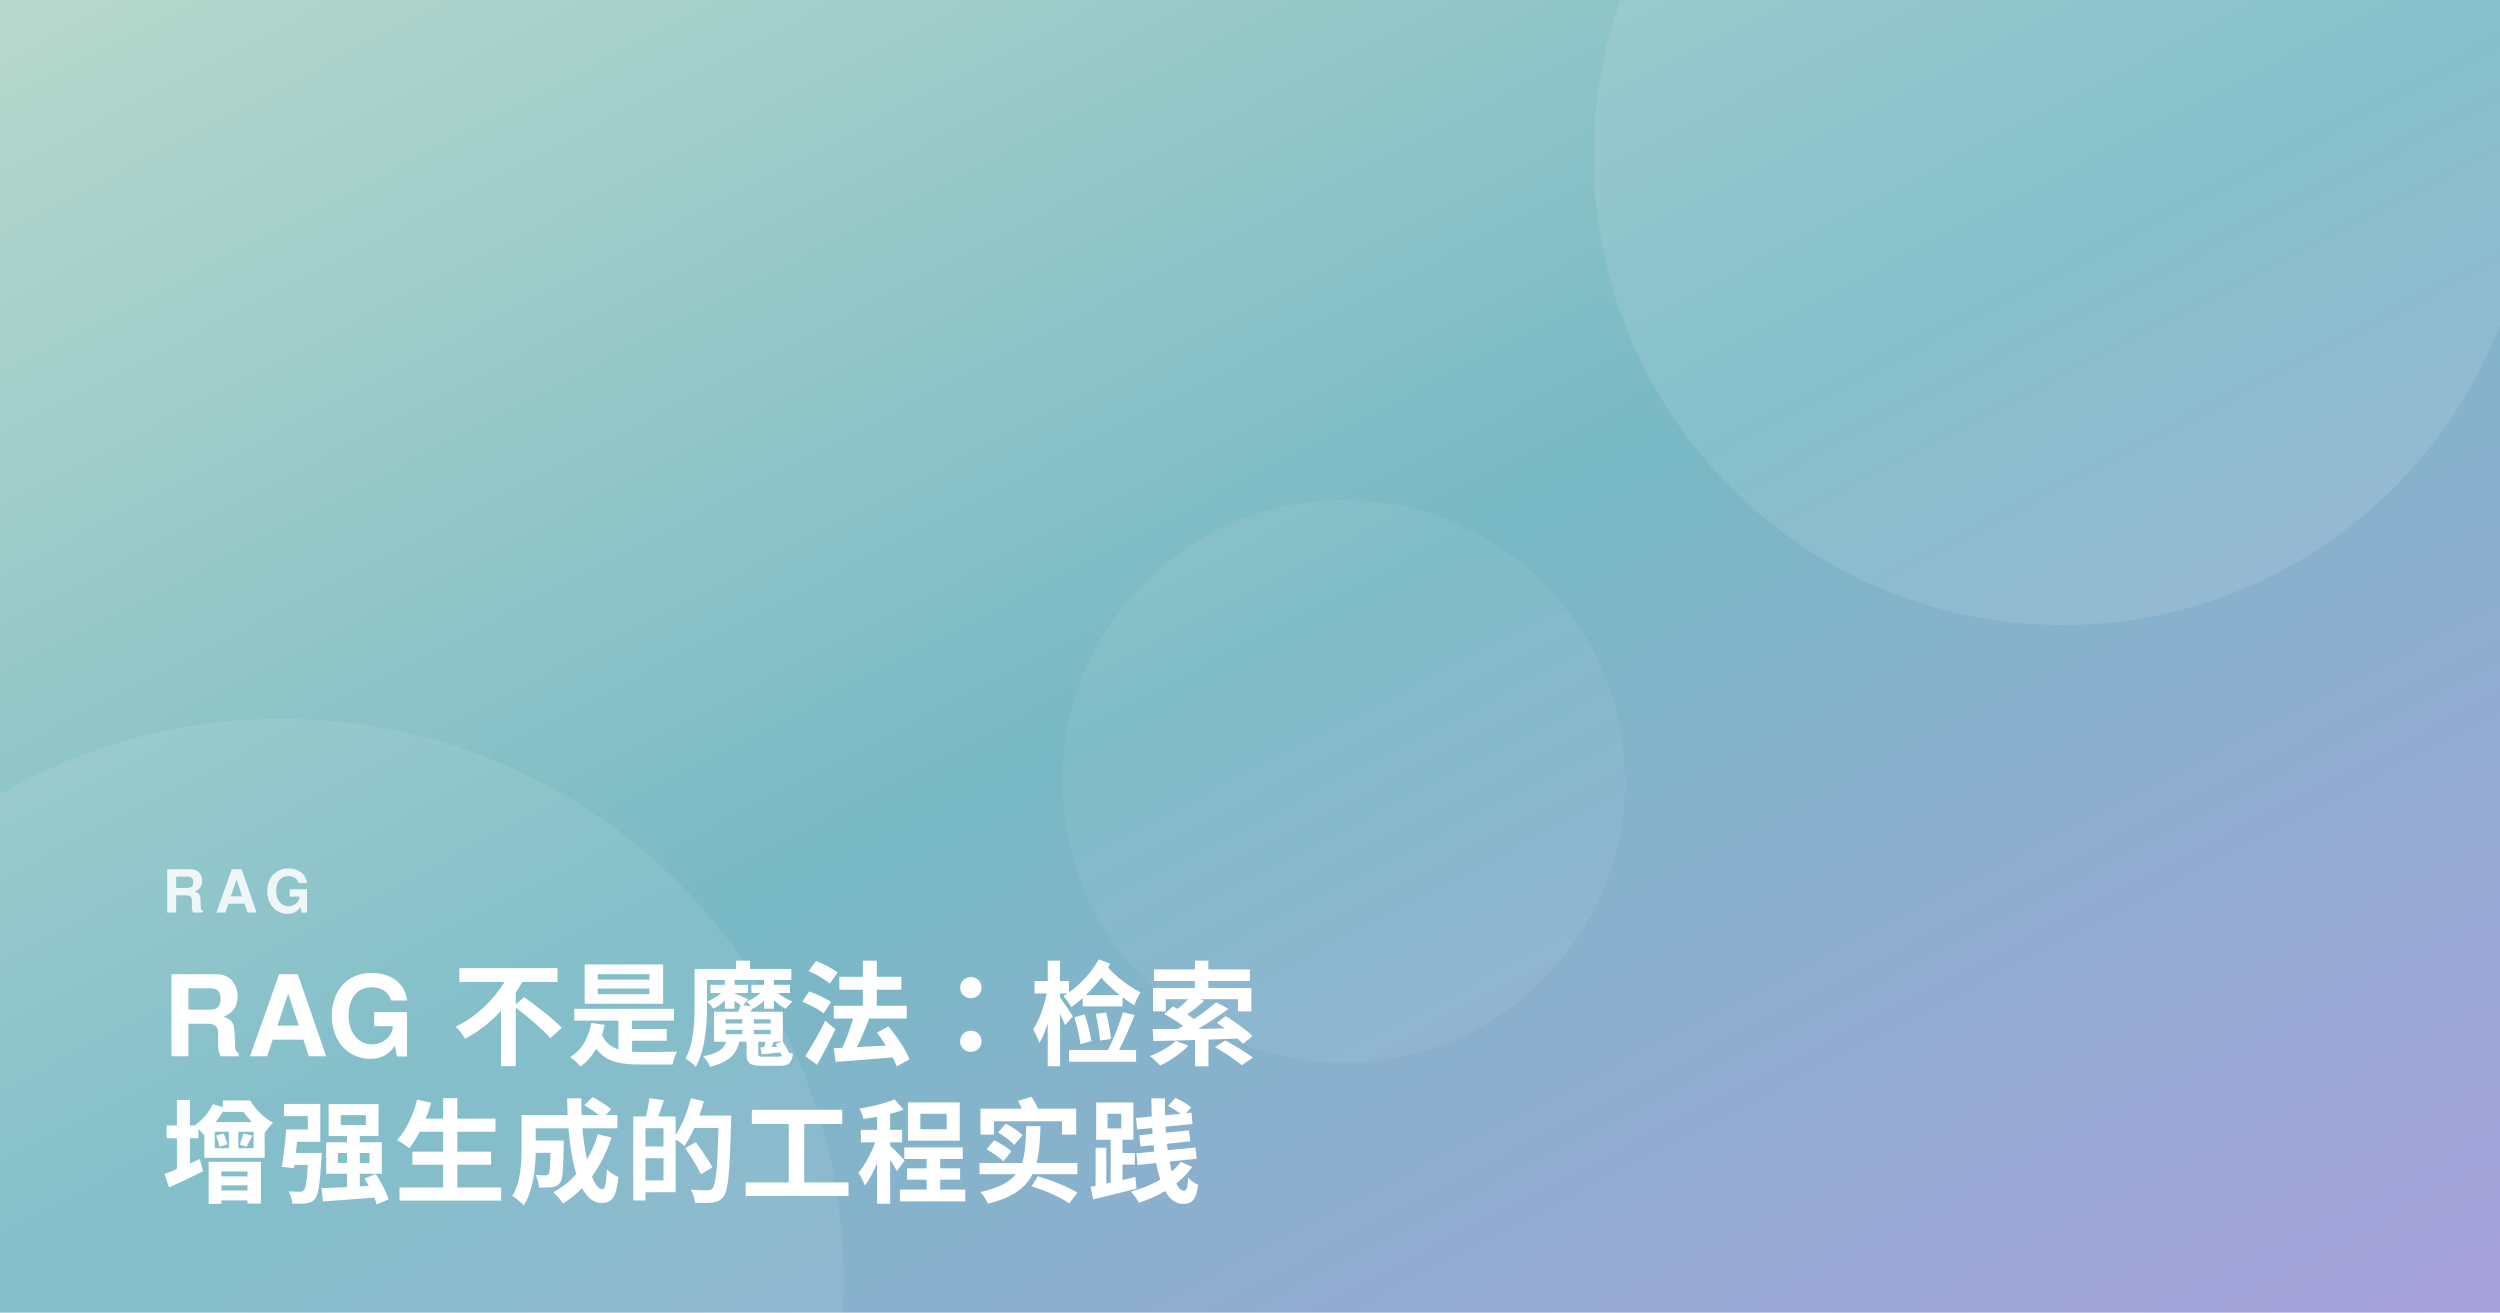
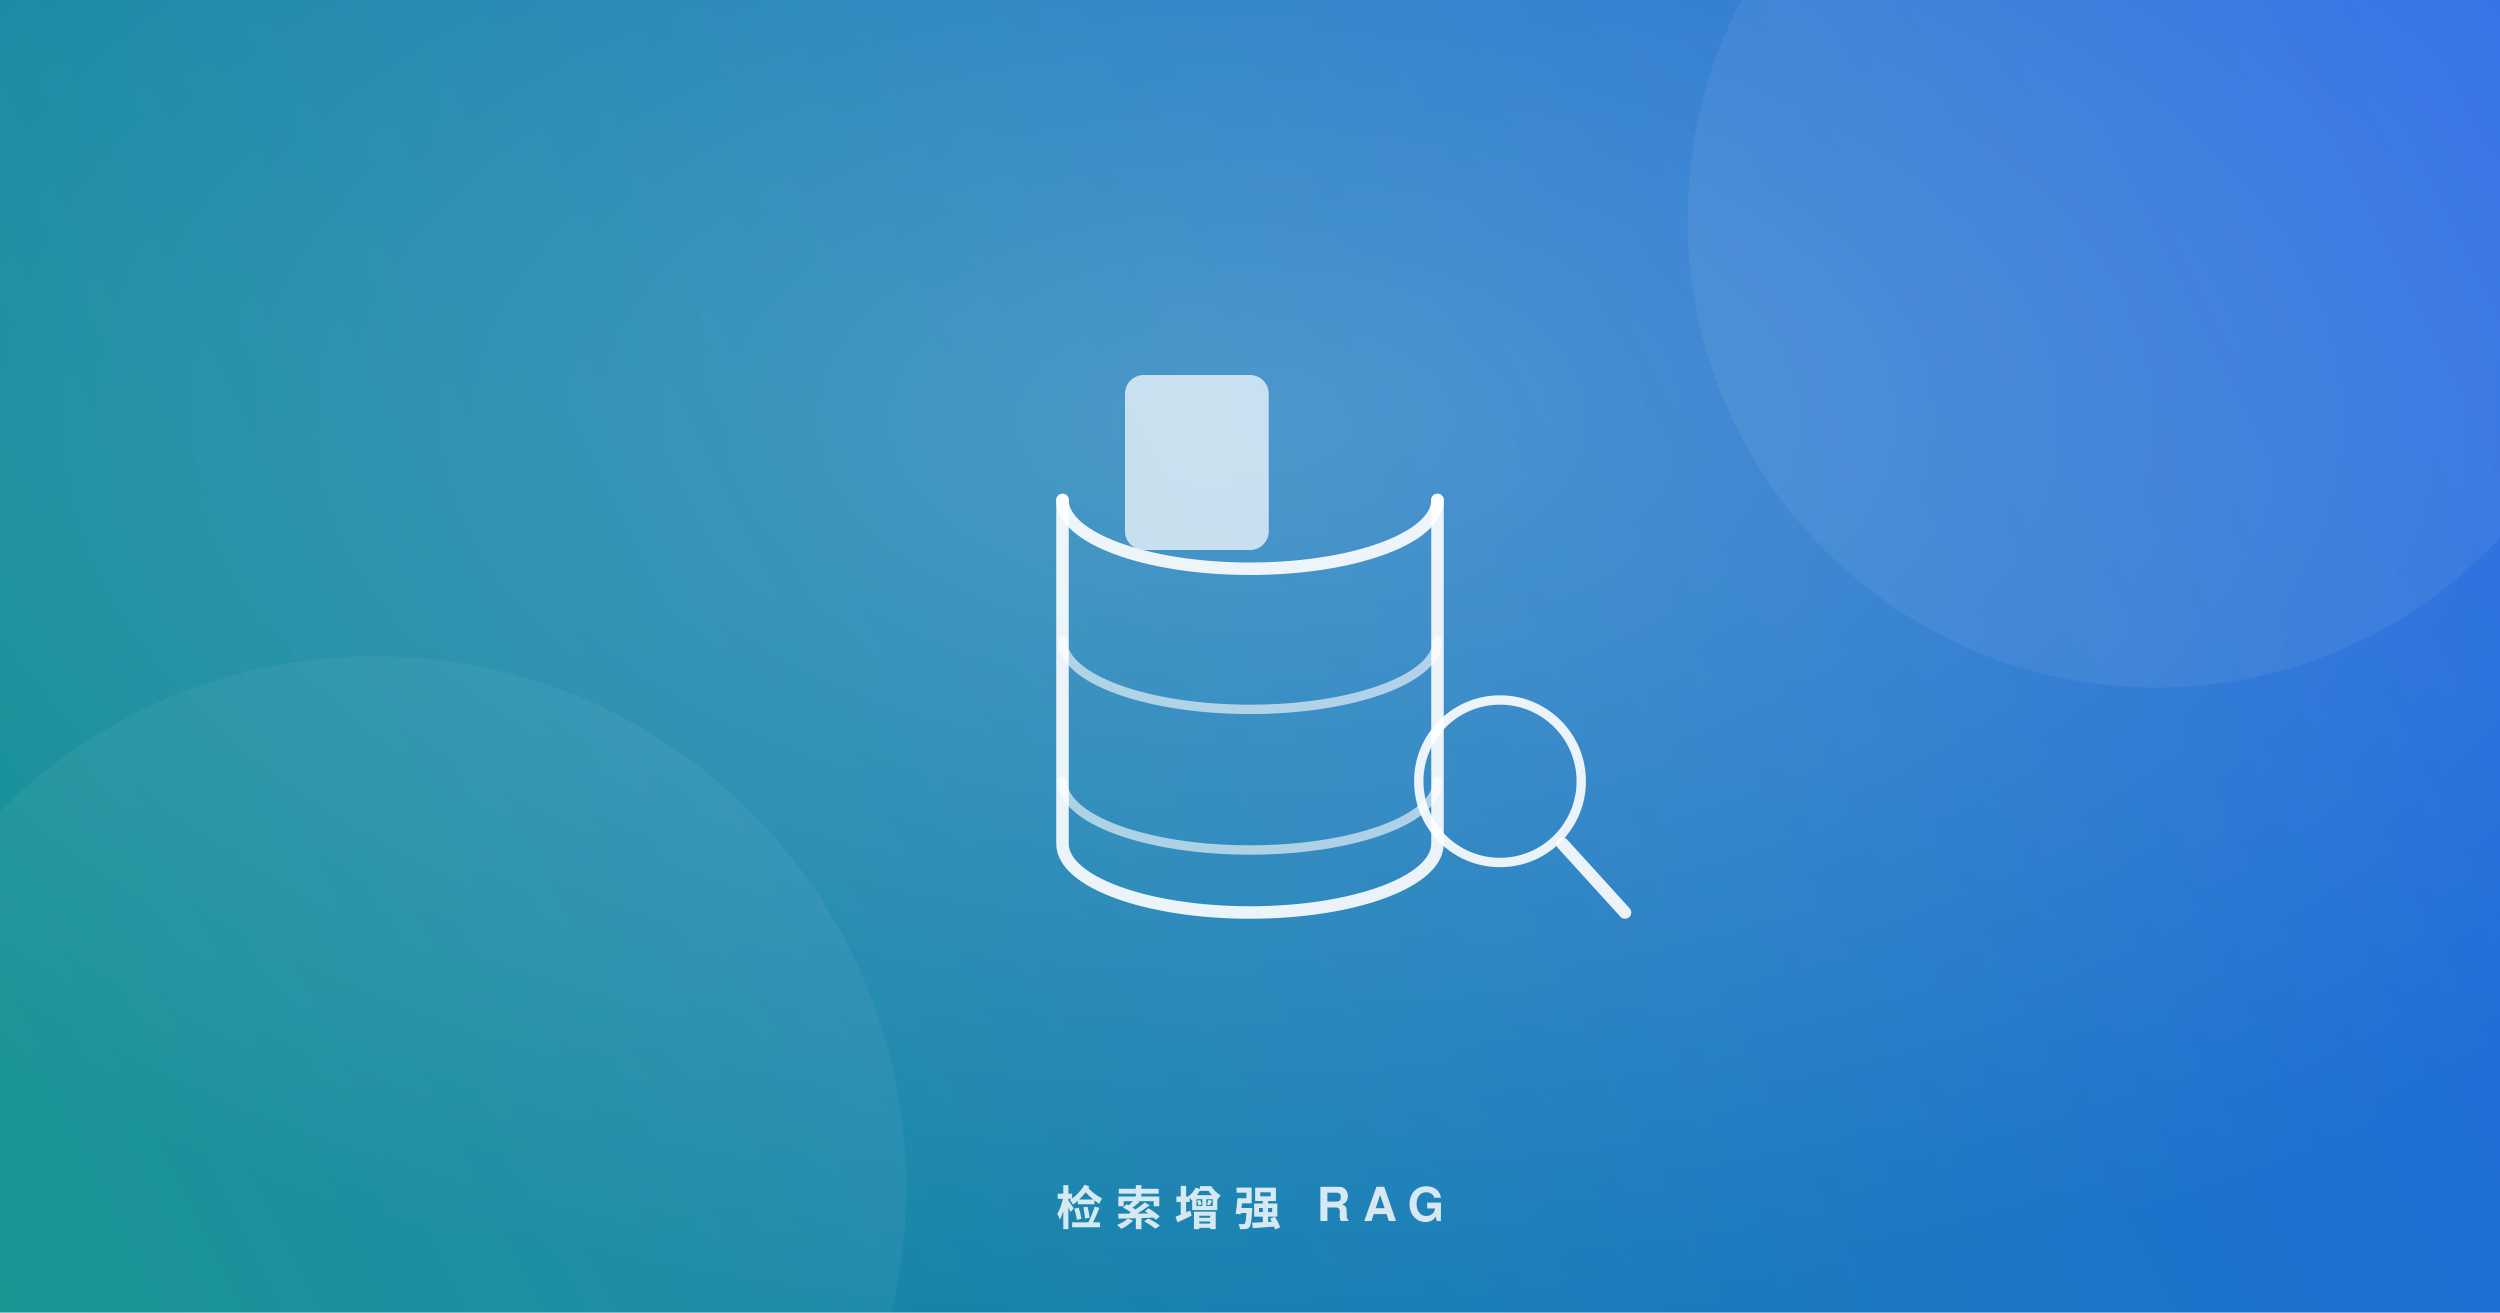
<svg xmlns="http://www.w3.org/2000/svg" viewBox="0 0 800 420" preserveAspectRatio="xMidYMid slice">
  <defs>
-     <linearGradient id="g" x1="0" y1="0" x2="1" y2="1">
-       <stop offset="0" stop-color="#b8d9cc" />
-       <stop offset="0.5" stop-color="#78b9c5" />
-       <stop offset="1" stop-color="#a9a1dc" />
+     <linearGradient id="bg" x1="0" y1="0" x2="1" y2="1" gradientTransform="rotate(120 .5 .5)">
+       <stop offset="0" stop-color="#2563eb" />
+       <stop offset="1" stop-color="#0d9488" />
    </linearGradient>
+     <radialGradient id="glow" cx="0.5" cy="0.32" r="0.7">
+       <stop offset="0" stop-color="#ffffff" stop-opacity="0.22" />
+       <stop offset="1" stop-color="#ffffff" stop-opacity="0" />
+     </radialGradient>
  </defs>
-   <rect width="800" height="420" fill="url(#g)" />
-   <circle cx="660" cy="50" r="150" fill="#ffffff" opacity="0.10" />
-   <circle cx="90" cy="410" r="180" fill="#ffffff" opacity="0.08" />
-   <circle cx="430" cy="250" r="90" fill="#ffffff" opacity="0.06" />
-   <text x="52" y="292" font-family="-apple-system,BlinkMacSystemFont,Segoe UI,Helvetica,Arial,sans-serif" font-size="19" font-weight="600" fill="#ffffff" opacity="0.85" letter-spacing="3">RAG</text>
-   <text x="52" y="338" font-family="-apple-system,BlinkMacSystemFont,Segoe UI,Helvetica,Arial,sans-serif" font-size="36" font-weight="700" fill="#ffffff" letter-spacing="1">RAG 不是魔法：检索</text>
-   <text x="52" y="382" font-family="-apple-system,BlinkMacSystemFont,Segoe UI,Helvetica,Arial,sans-serif" font-size="36" font-weight="700" fill="#ffffff" letter-spacing="1">增强生成的工程实践</text>
+   <rect width="800" height="420" fill="url(#bg)" />
+   <rect width="800" height="420" fill="url(#glow)" />
+   <circle cx="690" cy="70" r="150" fill="#ffffff" opacity="0.06" />
+   <circle cx="120" cy="380" r="170" fill="#ffffff" opacity="0.05" />
+   <path d="M340 160 a60 22 0 0 0 120 0" fill="none" stroke="#ffffff" stroke-width="4" stroke-linecap="round" stroke-linejoin="round" opacity="0.9" />
+   <path d="M340 160 v110 a60 22 0 0 0 120 0 v-110" fill="none" stroke="#ffffff" stroke-width="4" stroke-linecap="round" stroke-linejoin="round" opacity="0.9" />
+   <path d="M340 205 a60 22 0 0 0 120 0" fill="none" stroke="#ffffff" stroke-width="3" stroke-linecap="round" stroke-linejoin="round" opacity="0.6" />
+   <path d="M340 250 a60 22 0 0 0 120 0" fill="none" stroke="#ffffff" stroke-width="3" stroke-linecap="round" stroke-linejoin="round" opacity="0.6" />
+   <circle cx="480" cy="250" r="26" fill="none" stroke="#ffffff" stroke-width="3" opacity="0.9" />
+   <path d="M500 270 L520 292" fill="none" stroke="#ffffff" stroke-width="4" stroke-linecap="round" stroke-linejoin="round" opacity="0.9" />
+   <rect x="360" y="120" width="46" height="56" rx="6" fill="#ffffff" opacity="0.7" />
+   <text x="400" y="392" text-anchor="middle" font-family="-apple-system,BlinkMacSystemFont,Segoe UI,Helvetica,Arial,sans-serif" font-size="15" font-weight="600" fill="#ffffff" opacity="0.82" letter-spacing="4">检索增强 RAG</text>
</svg>
